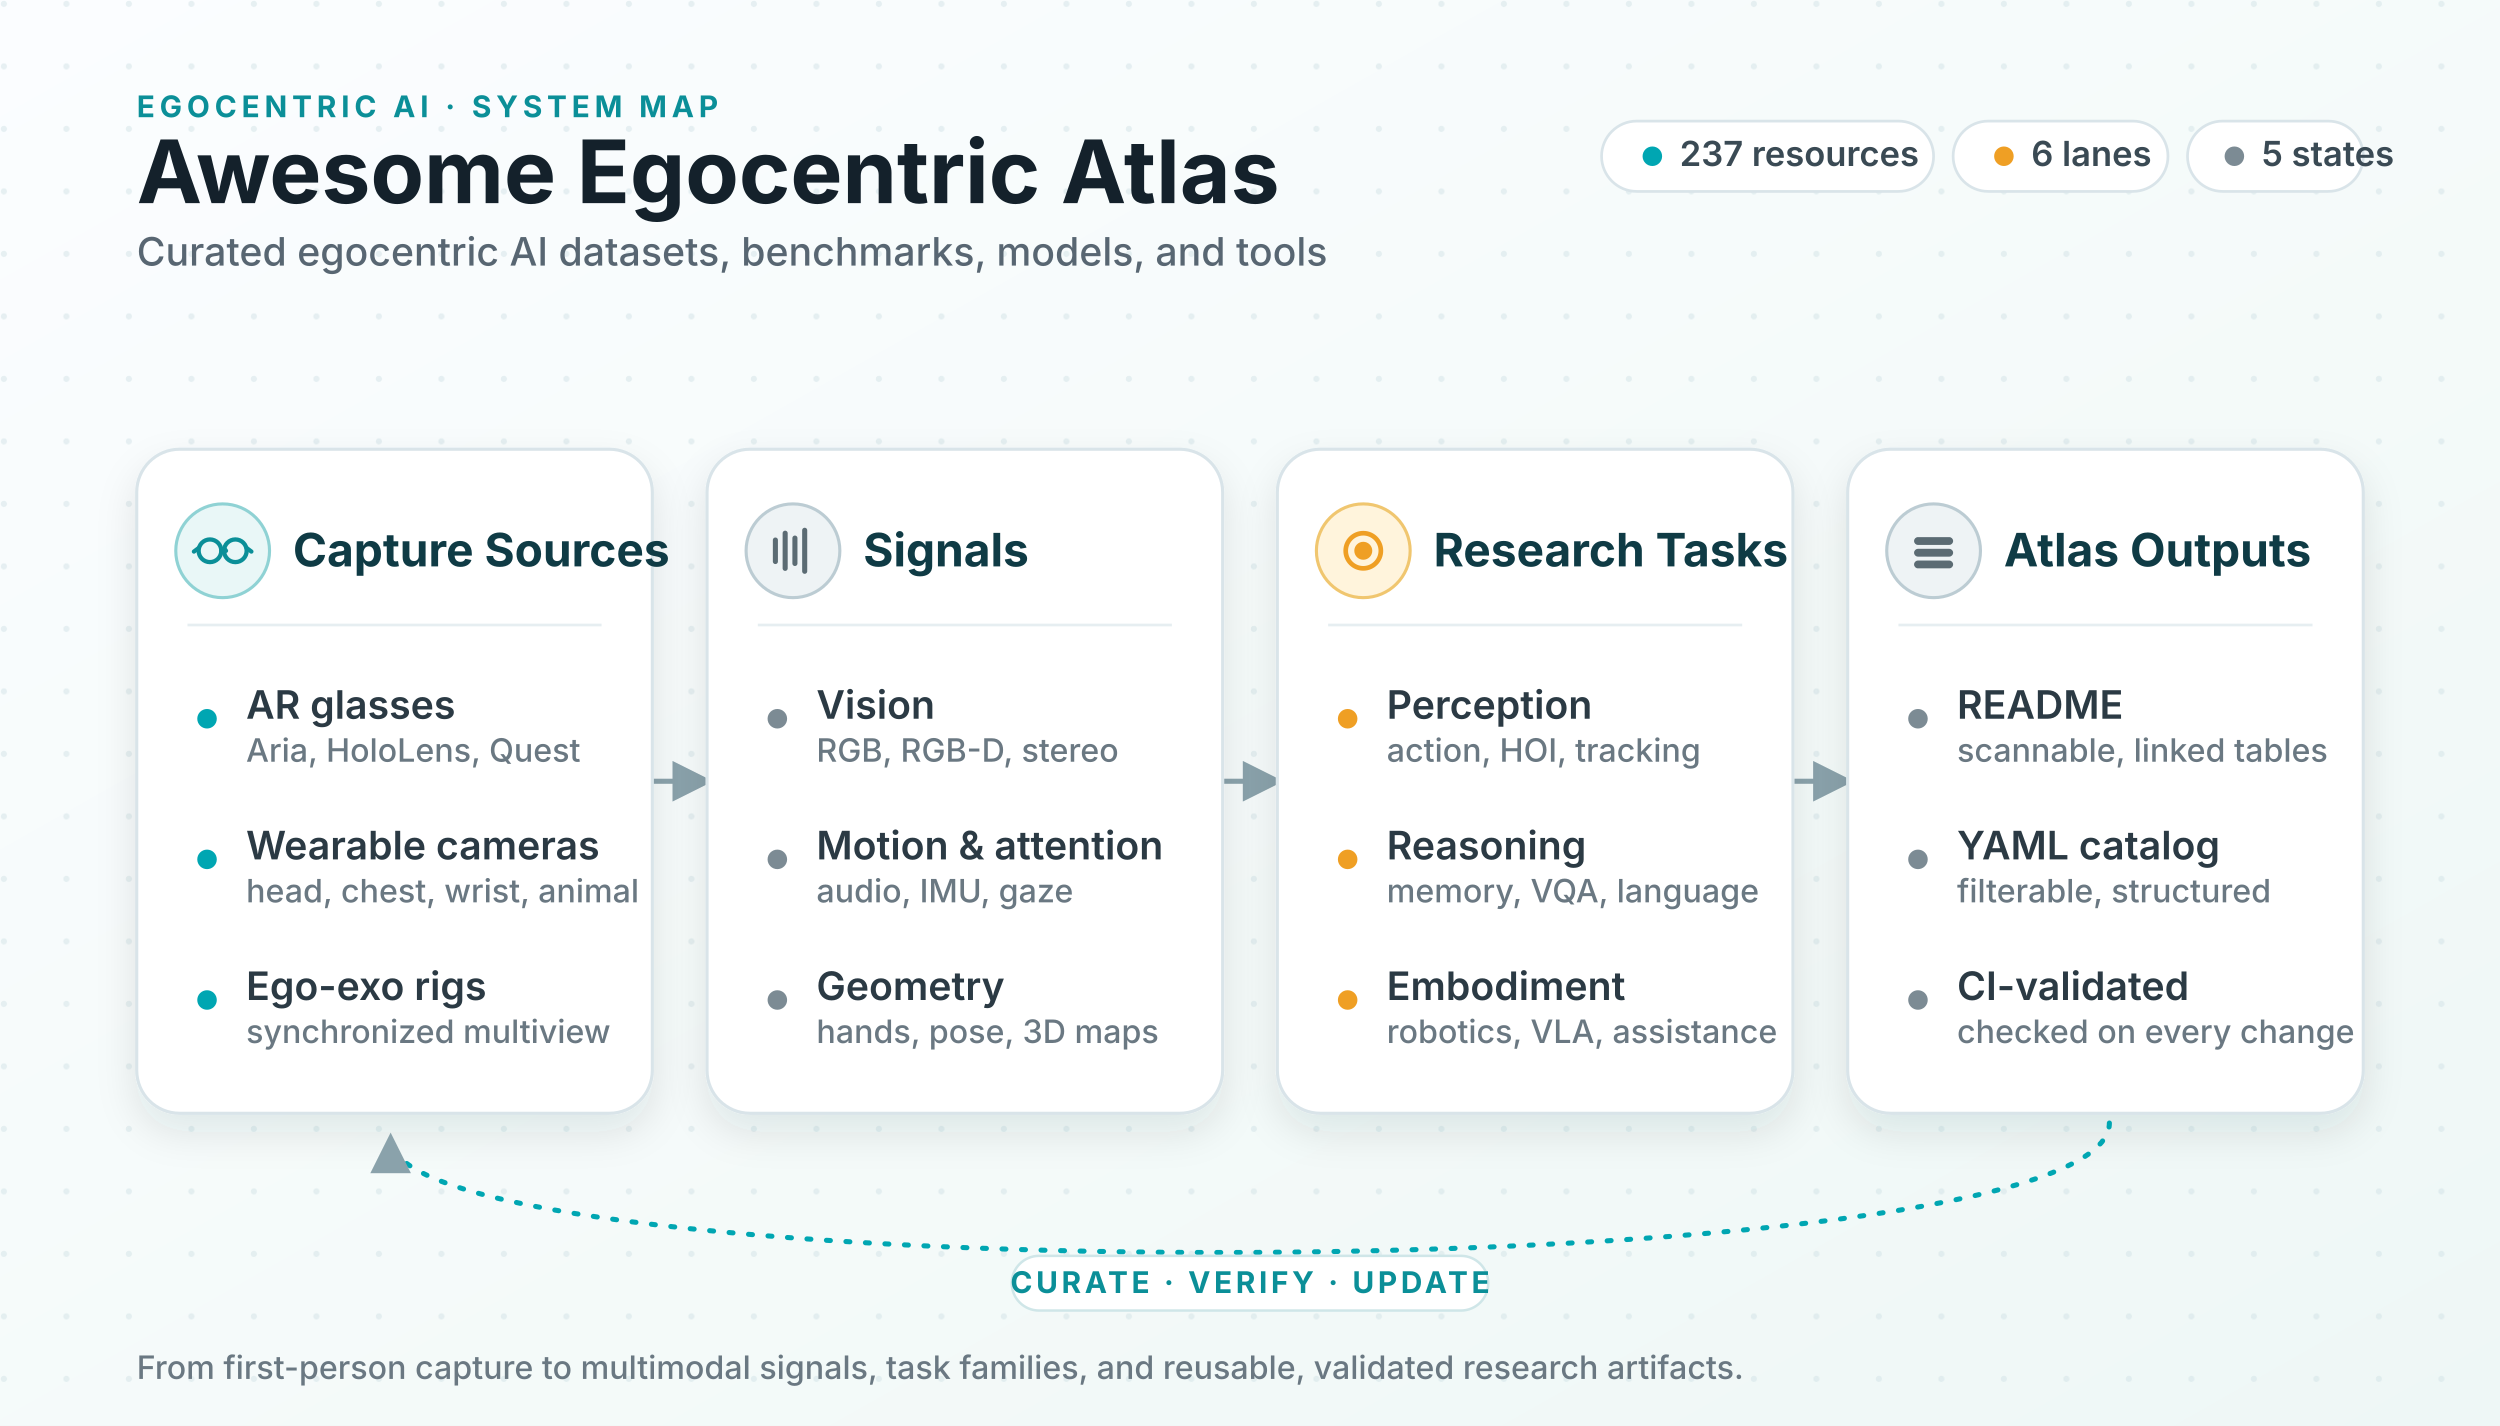
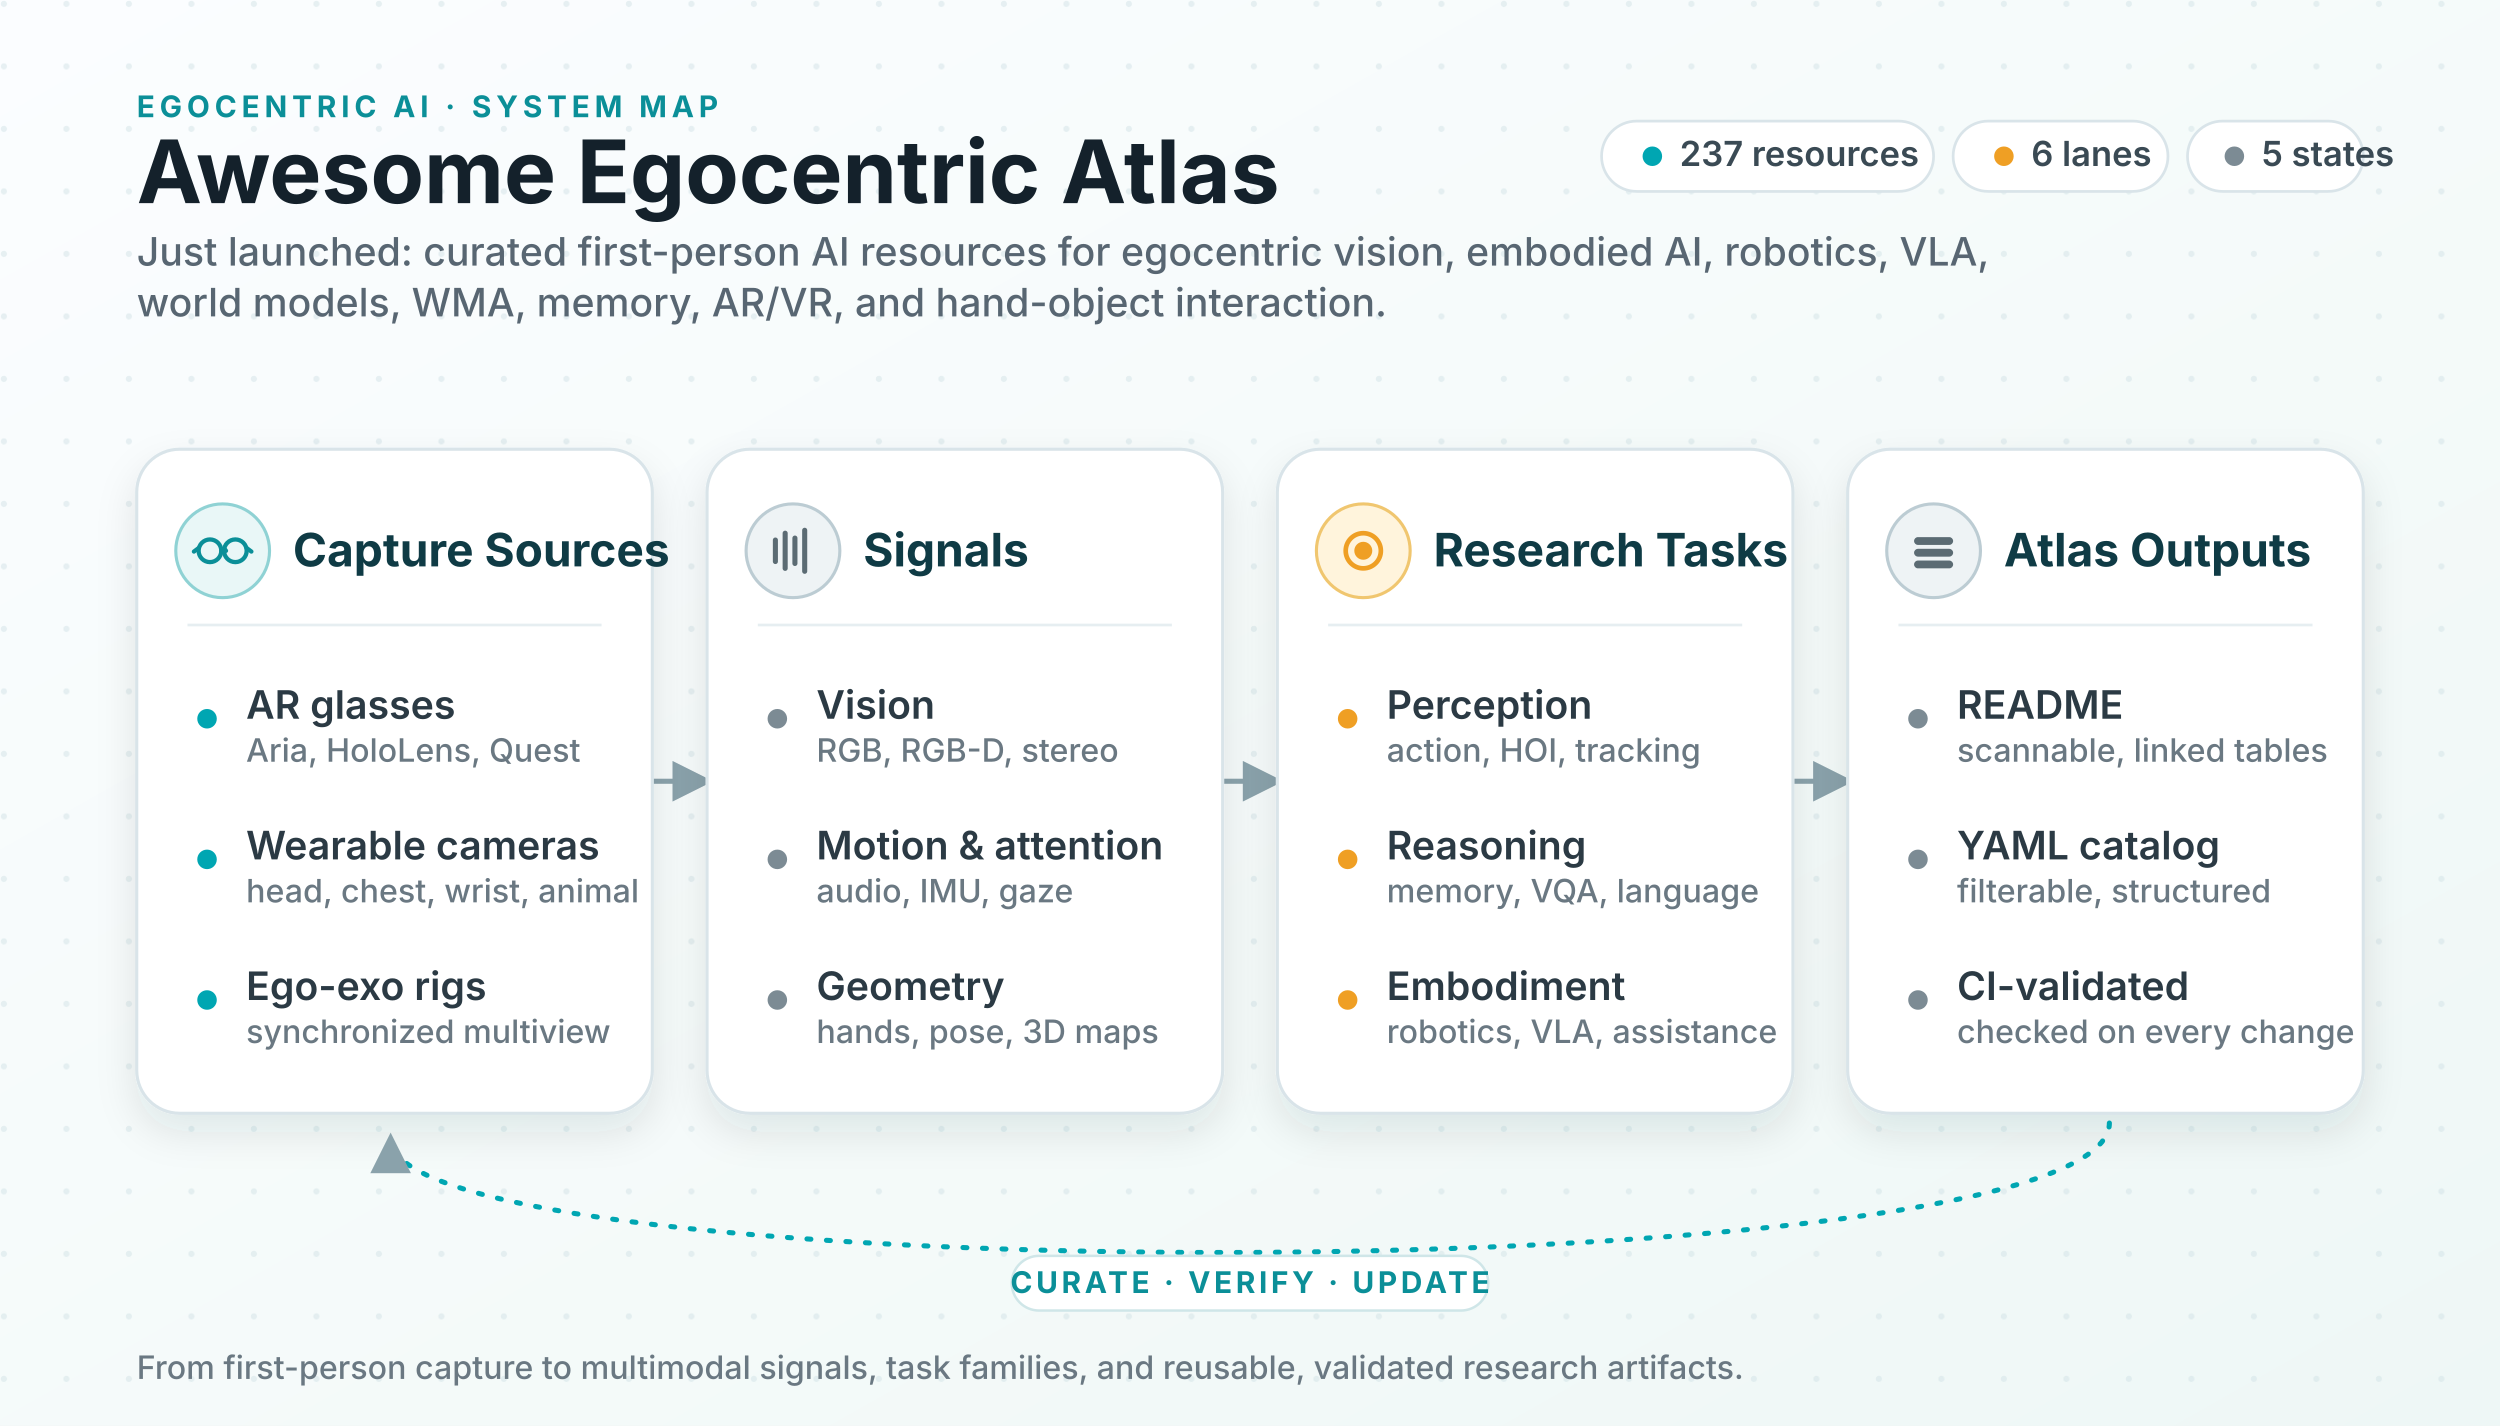
<svg xmlns="http://www.w3.org/2000/svg" viewBox="0 0 1280 730" role="img" aria-labelledby="title desc">
  <defs>
    <linearGradient id="bg" x1="0" x2="1" y1="0" y2="1">
      <stop offset="0" stop-color="#fbfdff" />
      <stop offset="0.6" stop-color="#f4faf9" />
      <stop offset="1" stop-color="#eef7f6" />
    </linearGradient>
    <pattern id="dots" width="32" height="32" patternUnits="userSpaceOnUse">
      <circle cx="2" cy="2" r="1.6" fill="#cfe0e4" opacity="0.45" />
    </pattern>
    <filter id="shadow" x="-12%" y="-12%" width="124%" height="135%">
      <feDropShadow dx="0" dy="9" stdDeviation="10" flood-color="#0f2a33" flood-opacity="0.10" />
    </filter>
    <marker id="arrow" viewBox="0 0 10 10" refX="8.5" refY="5" markerWidth="8" markerHeight="8" orient="auto-start-reverse">
      <path d="M0 0 L10 5 L0 10 z" fill="#8aa2ab" />
    </marker>
    <style>
      .ink { fill: #14212b; }
      .sub { fill: #586672; }
      .title { font: 700 44.8px system-ui, -apple-system, "Segoe UI", sans-serif; }
      .subtitle { font: 500 20.1px system-ui, -apple-system, "Segoe UI", sans-serif; }
      .kicker { font: 700 15.3px system-ui, -apple-system, "Segoe UI", sans-serif; fill: #0b8f98; letter-spacing: .16em; }
      .panel { fill: #ffffff; stroke: #d9e4e9; stroke-width: 1.6; filter: url(#shadow); }
      .ph { font: 700 23.6px system-ui, -apple-system, "Segoe UI", sans-serif; fill: #0f3b45; }
      .row { font: 600 20.1px system-ui, -apple-system, "Segoe UI", sans-serif; fill: #2b3a44; }
      .rowsub { font: 500 16.5px system-ui, -apple-system, "Segoe UI", sans-serif; fill: #6a7882; }
      .divider { stroke: #e6eef1; stroke-width: 1.4; }
      .conn { stroke: #8aa2ab; stroke-width: 2.6; fill: none; }
      .loop { stroke: #00a6b2; stroke-width: 2.6; fill: none; stroke-dasharray: 2 8; stroke-linecap: round; }
      .chip { fill: #ffffff; stroke: #d9e4e9; stroke-width: 1.4; }
      .chiptext { font: 600 17.7px system-ui, -apple-system, "Segoe UI", sans-serif; fill: #3a4a54; }
      .dotT { fill: #00a6b2; }
      .dotA { fill: #ef9f24; }
      .dotN { fill: #7c8b94; }
      .loopText { font: 700 15.3px system-ui, -apple-system, "Segoe UI", sans-serif; fill: #0b8f98; letter-spacing: .12em; }
    </style>
  </defs>
  <rect width="1280" height="730" fill="url(#bg)" />
  <rect width="1280" height="730" fill="url(#dots)" />
  <text class="kicker" x="70" y="60">EGOCENTRIC AI · SYSTEM MAP</text>
  <text class="title ink" x="70" y="104">Awesome Egocentric Atlas</text>
-   <text class="subtitle sub" x="70" y="136">Curated egocentric AI datasets, benchmarks, models, and tools</text>
+   <text class="subtitle sub" x="70" y="136">
+     <tspan x="70" y="136">Just launched: curated first-person AI resources for egocentric vision, embodied AI, robotics, VLA,</tspan>
+     <tspan x="70" y="162">world models, WMA, memory, AR/VR, and hand-object interaction.</tspan>
+   </text>
  <g>
    <rect class="chip" x="820" y="62" width="170" height="36" rx="18" />
    <circle class="dotT" cx="846" cy="80" r="5" />
    <text class="chiptext" x="860" y="85">237 resources</text>
    <rect class="chip" x="1000" y="62" width="110" height="36" rx="18" />
    <circle class="dotA" cx="1026" cy="80" r="5" />
    <text class="chiptext" x="1040" y="85">6 lanes</text>
    <rect class="chip" x="1120" y="62" width="90" height="36" rx="18" />
    <circle class="dotN" cx="1144" cy="80" r="5" />
    <text class="chiptext" x="1158" y="85">5 states</text>
  </g>
  <line class="conn" x1="334" y1="400" x2="362" y2="400" marker-end="url(#arrow)" />
  <line class="conn" x1="626" y1="400" x2="654" y2="400" marker-end="url(#arrow)" />
  <line class="conn" x1="918" y1="400" x2="946" y2="400" marker-end="url(#arrow)" />
  <g transform="translate(70 230)">
    <rect class="panel" width="264" height="340" rx="22" />
    <circle cx="44" cy="52" r="24" fill="#e9f7f7" stroke="#8fd2d4" stroke-width="1.6" />
    <g stroke="#0b8f98" stroke-width="2.2" fill="none" stroke-linecap="round">
      <circle cx="37.5" cy="52" r="5.8" />
      <circle cx="50.5" cy="52" r="5.8" />
      <path d="M43.3 52 q1.2 -2 2.4 0" />
      <path d="M31.7 50.6 l-2.4 1.8 M56.3 50.6 l2.4 1.8" />
    </g>
    <text class="ph" x="80" y="60">Capture Sources</text>
    <line class="divider" x1="26" y1="90" x2="238" y2="90" />
    <circle class="dotT" cx="36" cy="138" r="5" />
    <text class="row" x="56" y="138">AR glasses</text>
    <text class="rowsub" x="56" y="160">Aria, HoloLens, Quest</text>
    <circle class="dotT" cx="36" cy="210" r="5" />
    <text class="row" x="56" y="210">Wearable cameras</text>
    <text class="rowsub" x="56" y="232">head, chest, wrist, animal</text>
    <circle class="dotT" cx="36" cy="282" r="5" />
    <text class="row" x="56" y="282">Ego-exo rigs</text>
    <text class="rowsub" x="56" y="304">synchronized multiview</text>
  </g>
  <g transform="translate(362 230)">
    <rect class="panel" width="264" height="340" rx="22" />
    <circle cx="44" cy="52" r="24" fill="#eef3f5" stroke="#bcccd3" stroke-width="1.6" />
    <g stroke="#5b6b73" stroke-width="2.6" stroke-linecap="round">
      <line x1="35" y1="57.5" x2="35" y2="46.5" />
      <line x1="40" y1="61" x2="40" y2="43" />
      <line x1="45" y1="58.5" x2="45" y2="45.5" />
      <line x1="50" y1="62.5" x2="50" y2="41.5" />
    </g>
    <text class="ph" x="80" y="60">Signals</text>
    <line class="divider" x1="26" y1="90" x2="238" y2="90" />
    <circle class="dotN" cx="36" cy="138" r="5" />
    <text class="row" x="56" y="138">Vision</text>
    <text class="rowsub" x="56" y="160">RGB, RGB-D, stereo</text>
    <circle class="dotN" cx="36" cy="210" r="5" />
    <text class="row" x="56" y="210">Motion &amp; attention</text>
    <text class="rowsub" x="56" y="232">audio, IMU, gaze</text>
    <circle class="dotN" cx="36" cy="282" r="5" />
    <text class="row" x="56" y="282">Geometry</text>
    <text class="rowsub" x="56" y="304">hands, pose, 3D maps</text>
  </g>
  <g transform="translate(654 230)">
    <rect class="panel" width="264" height="340" rx="22" />
    <circle cx="44" cy="52" r="24" fill="#fff4dc" stroke="#f0c66f" stroke-width="1.6" />
    <g stroke="#ef9f24" stroke-width="2.4" fill="none">
      <circle cx="44" cy="52" r="9" />
      <circle cx="44" cy="52" r="3.4" fill="#ef9f24" />
    </g>
    <text class="ph" x="80" y="60">Research Tasks</text>
    <line class="divider" x1="26" y1="90" x2="238" y2="90" />
    <circle class="dotA" cx="36" cy="138" r="5" />
    <text class="row" x="56" y="138">Perception</text>
    <text class="rowsub" x="56" y="160">action, HOI, tracking</text>
    <circle class="dotA" cx="36" cy="210" r="5" />
    <text class="row" x="56" y="210">Reasoning</text>
    <text class="rowsub" x="56" y="232">memory, VQA, language</text>
    <circle class="dotA" cx="36" cy="282" r="5" />
    <text class="row" x="56" y="282">Embodiment</text>
    <text class="rowsub" x="56" y="304">robotics, VLA, assistance</text>
  </g>
  <g transform="translate(946 230)">
    <rect class="panel" width="264" height="340" rx="22" />
    <circle cx="44" cy="52" r="24" fill="#eef3f5" stroke="#bcccd3" stroke-width="1.6" />
    <g fill="#5b6b73">
      <rect x="34" y="45" width="20" height="4" rx="2" />
      <rect x="34" y="51" width="20" height="4" rx="2" />
      <rect x="34" y="57" width="20" height="4" rx="2" />
    </g>
    <text class="ph" x="80" y="60">Atlas Outputs</text>
    <line class="divider" x1="26" y1="90" x2="238" y2="90" />
    <circle class="dotN" cx="36" cy="138" r="5" />
    <text class="row" x="56" y="138">README</text>
    <text class="rowsub" x="56" y="160">scannable, linked tables</text>
    <circle class="dotN" cx="36" cy="210" r="5" />
    <text class="row" x="56" y="210">YAML catalog</text>
    <text class="rowsub" x="56" y="232">filterable, structured</text>
    <circle class="dotN" cx="36" cy="282" r="5" />
    <text class="row" x="56" y="282">CI-validated</text>
    <text class="rowsub" x="56" y="304">checked on every change</text>
  </g>
  <path class="loop" d="M1080 575 C1080 662 200 662 200 583" marker-end="url(#arrow)" />
  <rect x="518" y="643" width="244" height="28" rx="14" fill="#ffffff" stroke="#cfe6e8" stroke-width="1.3" />
  <text class="loopText" x="640" y="662" text-anchor="middle">CURATE · VERIFY · UPDATE</text>
  <text class="rowsub" x="70" y="706" font-size="15">From first-person capture to multimodal signals, task families, and reusable, validated research artifacts.</text>
</svg>
